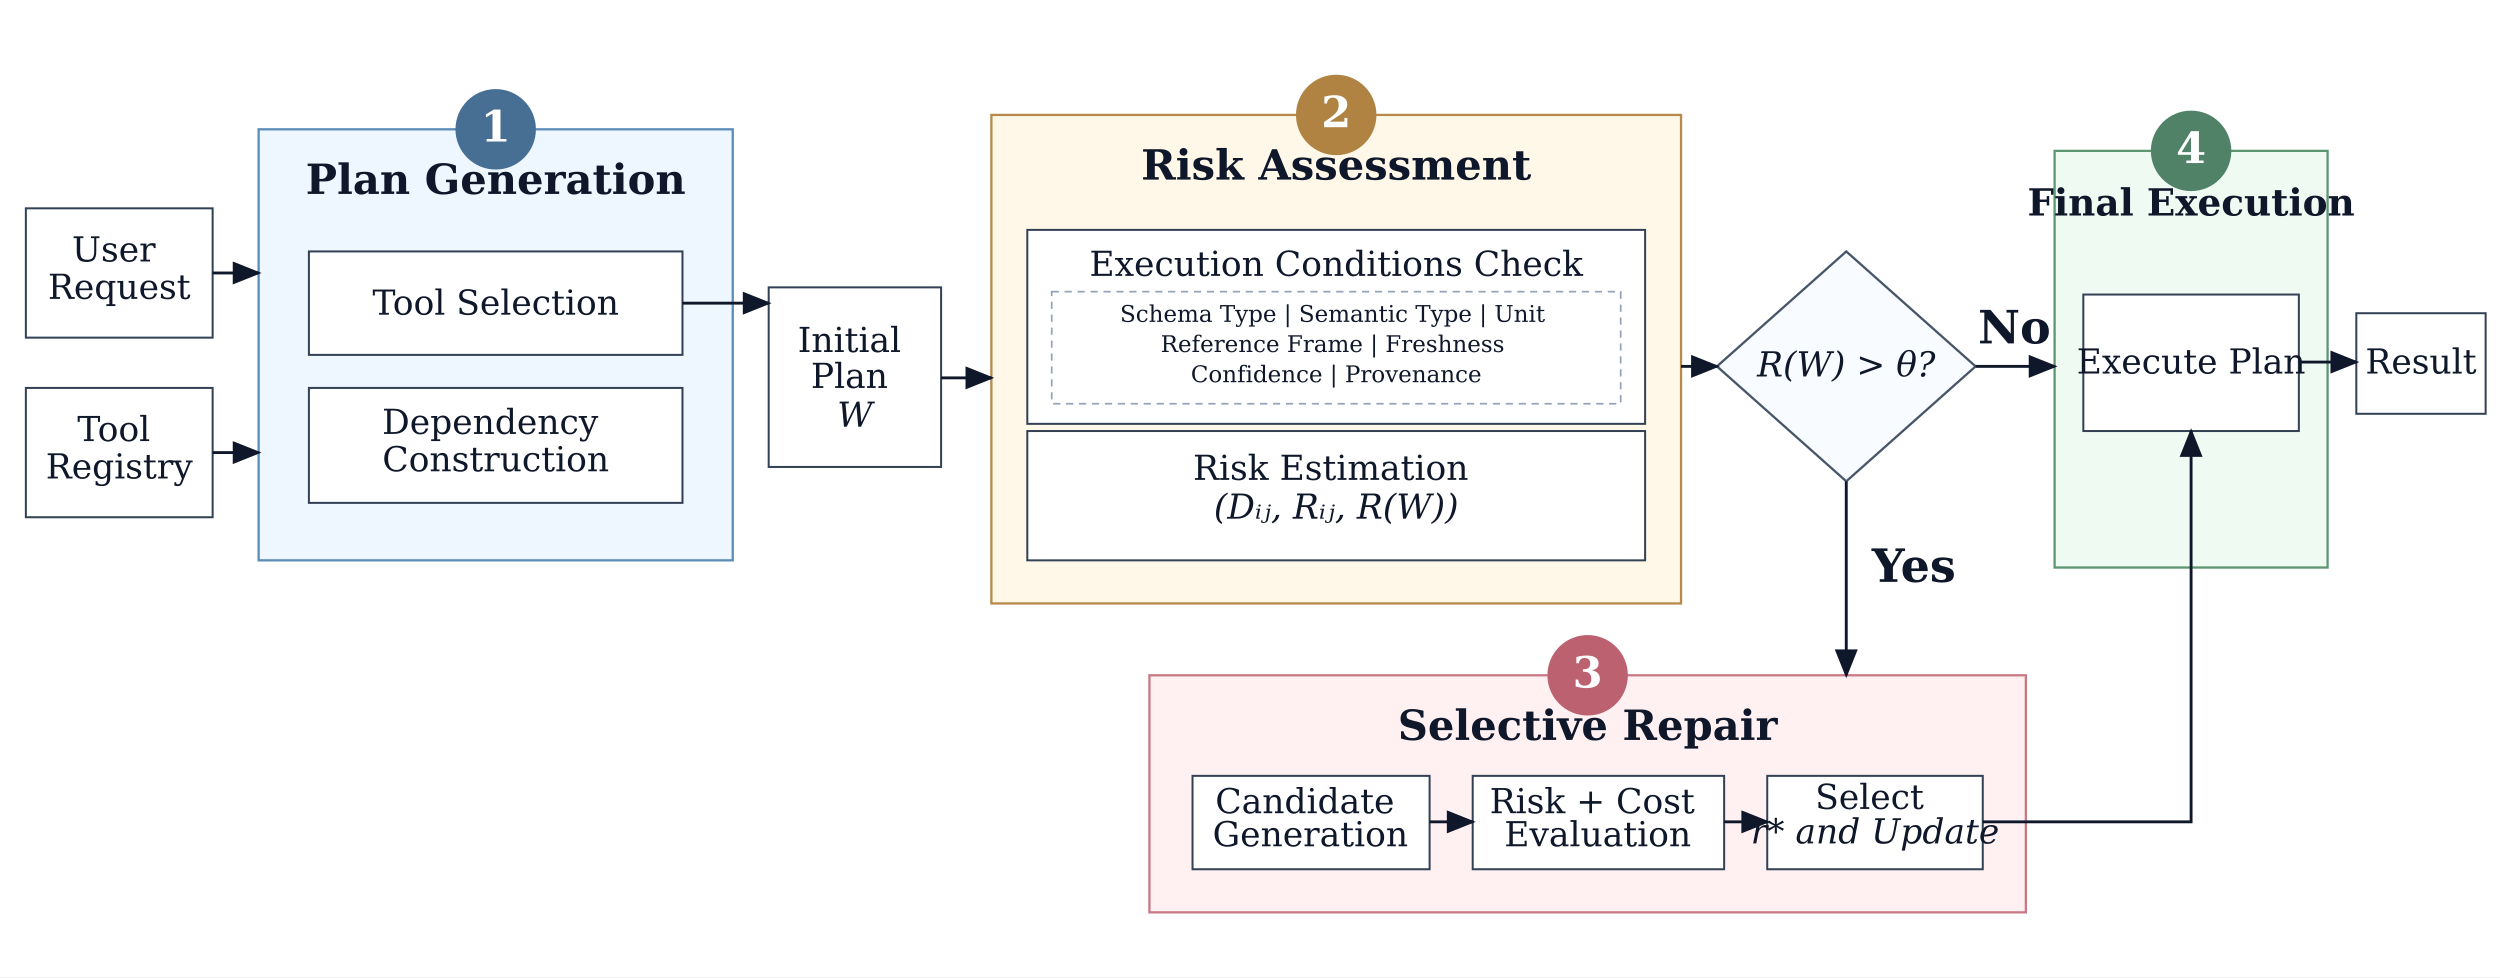
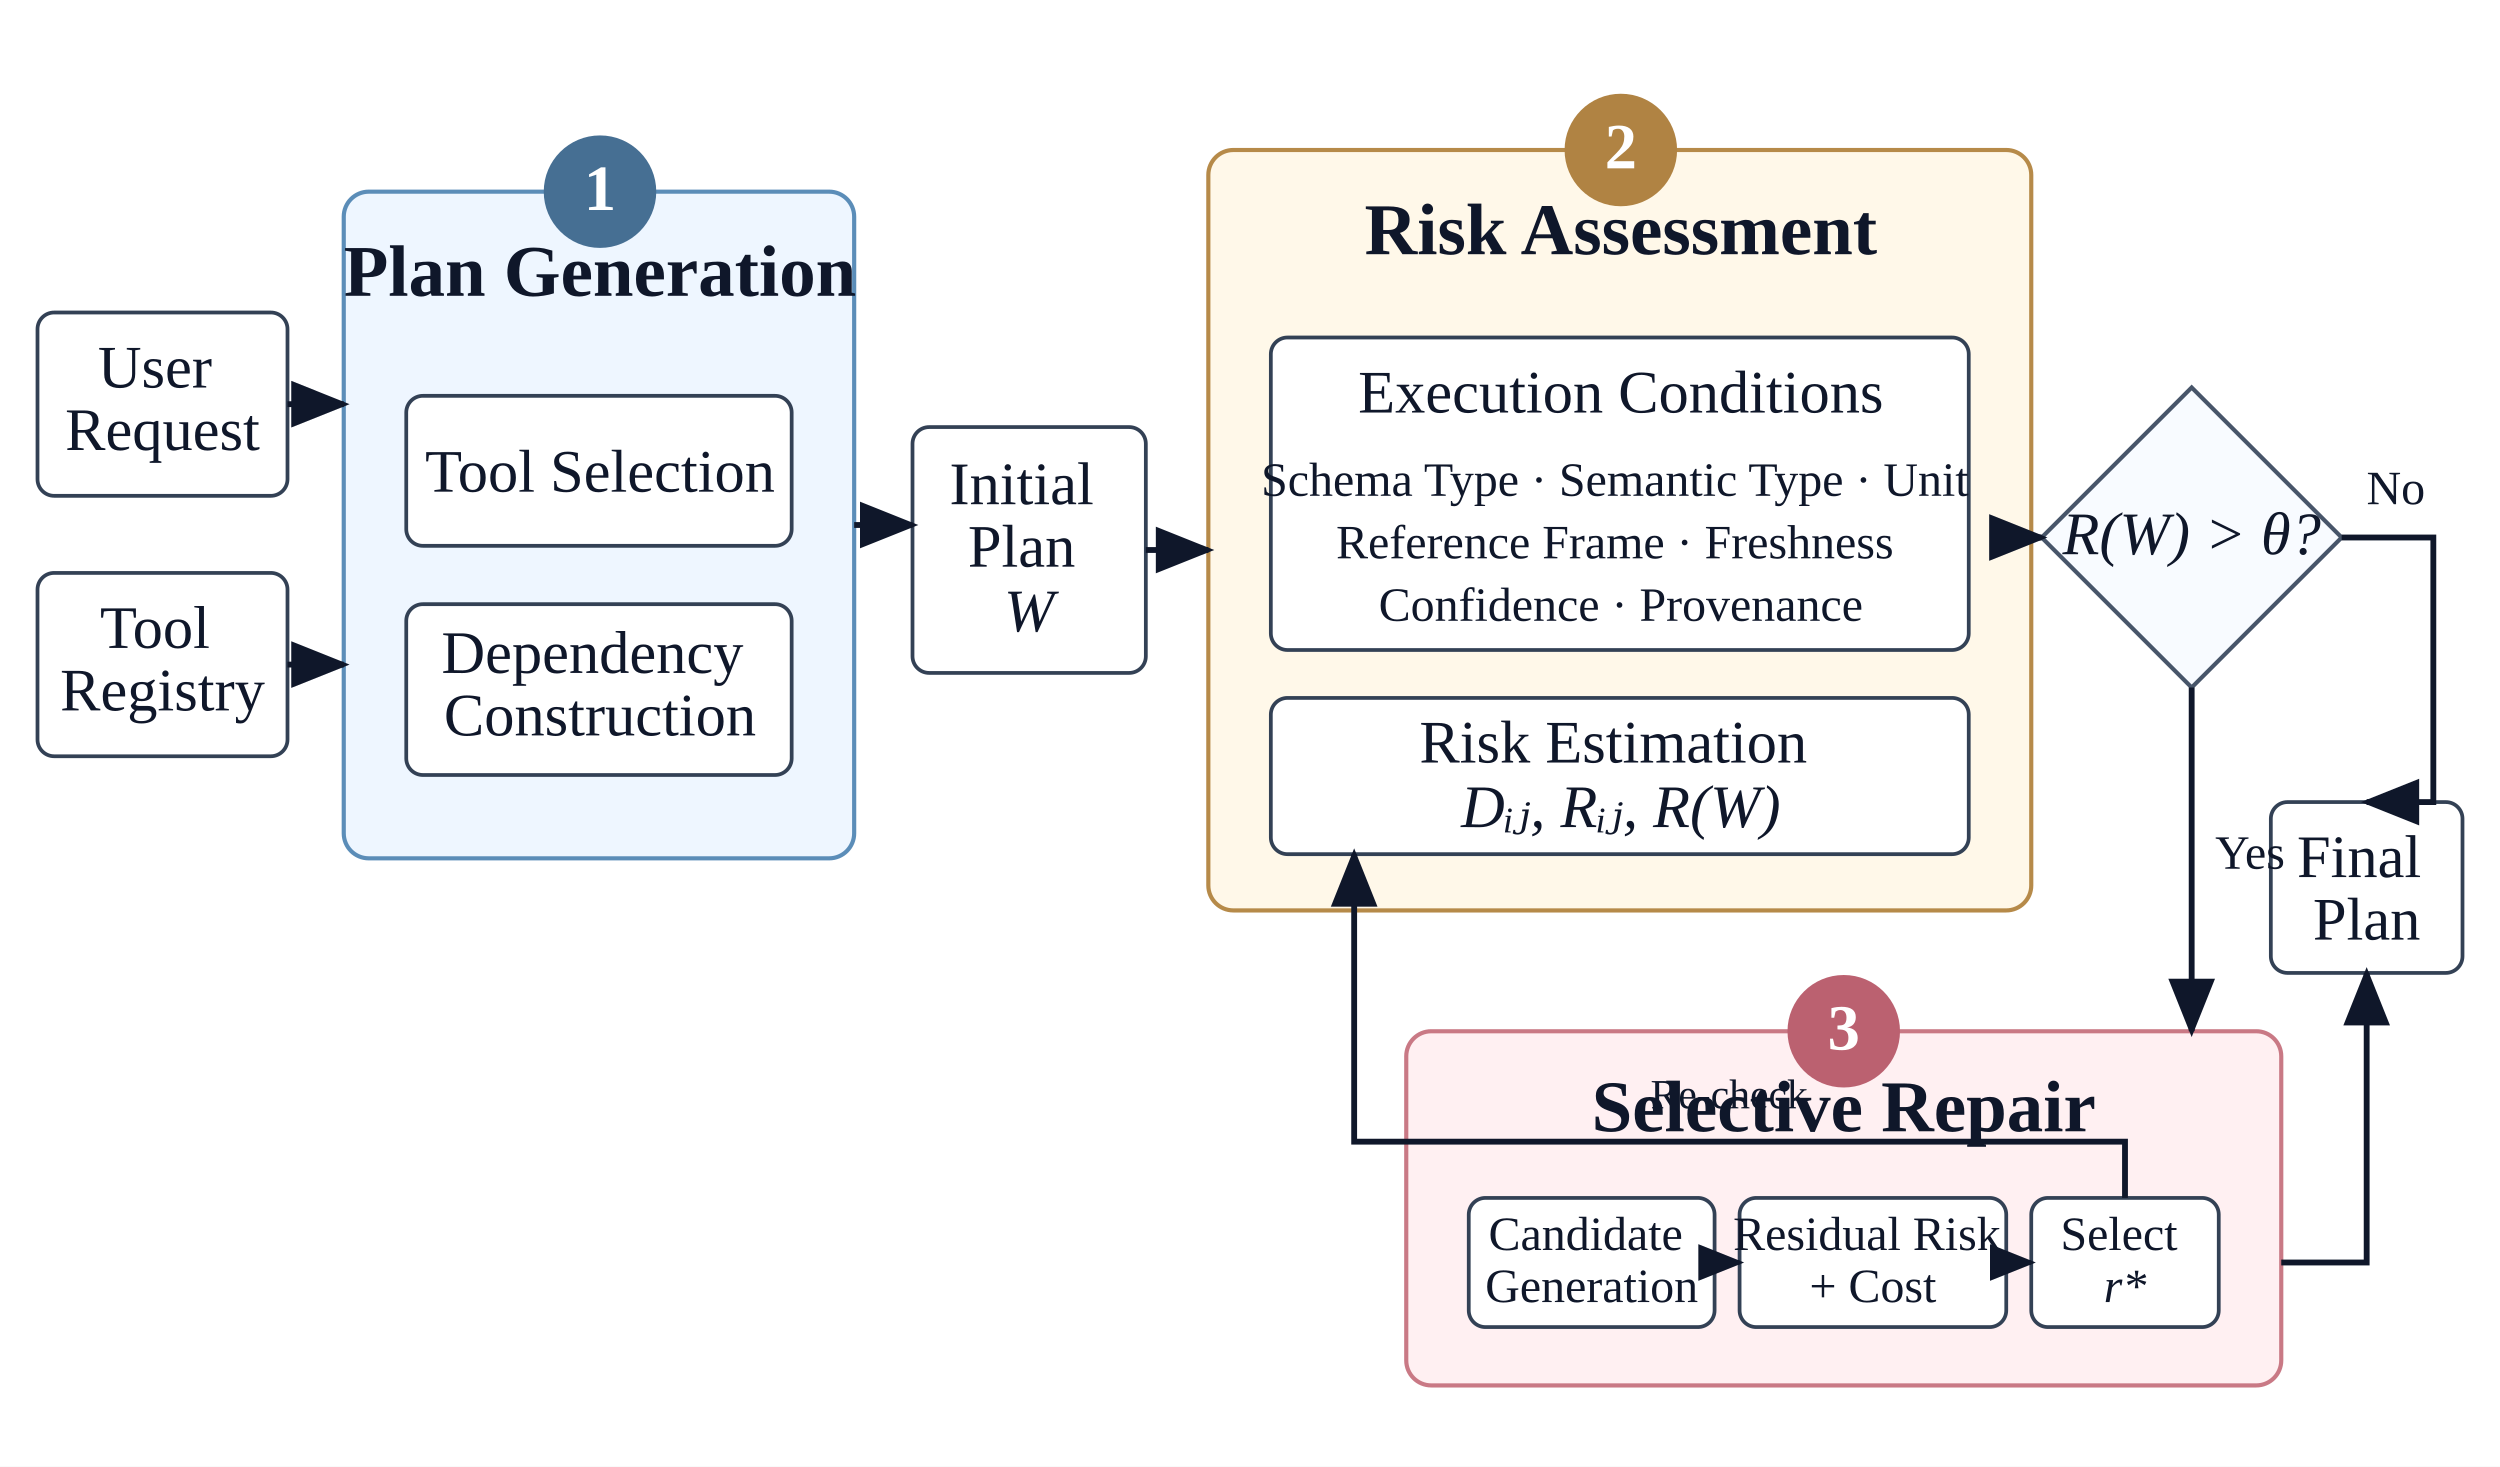
- <svg xmlns="http://www.w3.org/2000/svg" width="1740" height="680" viewBox="0 0 1740 680">
+ <svg xmlns="http://www.w3.org/2000/svg" width="75mm" height="44mm" viewBox="0 0 1200 704" preserveAspectRatio="xMidYMid meet">
  <defs>
    <style>
-       .box { fill:#fff; stroke:#334155; stroke-width:1.4; }
-       .panel { stroke-width:1.6; }
-       .t { font-family:'DejaVu Serif',serif; fill:#0f172a; text-anchor:middle; }
-       .h { font-size:29px; font-weight:700; }
-       .m { font-size:24px; }
-       .s { font-size:17px; }
-       .math { font-style:italic; }
-       .arrow { stroke:#0f172a; stroke-width:2; fill:none; marker-end:url(#arrow); }
-       .line { stroke:#0f172a; stroke-width:2; fill:none; }
-       .badgeText { font-family:'DejaVu Serif',serif; fill:white; font-size:30px; font-weight:700; text-anchor:middle; dominant-baseline:middle; }
+       .box{fill:#fff;stroke:#334155;stroke-width:1.8;rx:8;ry:8}
+       .panel{stroke-width:2;rx:12;ry:12}
+       .t{font-family:'Times New Roman','DejaVu Serif',serif;fill:#0f172a;text-anchor:middle}
+       .h{font-size:35px;font-weight:700}
+       .m{font-size:29px}
+       .s{font-size:23px}
+       .xs{font-size:20px}
+       .math{font-style:italic}
+       .badge{font-family:'Times New Roman','DejaVu Serif',serif;fill:#fff;font-size:31px;font-weight:700;text-anchor:middle;dominant-baseline:middle}
+       .arrow{stroke:#0f172a;stroke-width:2.8;fill:none;marker-end:url(#arrow)}
+       .thin{stroke:#0f172a;stroke-width:2.2;fill:none;marker-end:url(#arrow)}
    </style>
    <marker id="arrow" markerWidth="11" markerHeight="11" refX="9" refY="4" orient="auto" markerUnits="strokeWidth">
      <path d="M0,0 L0,8 L10,4 z" fill="#0f172a" />
    </marker>
  </defs>
-   <rect x="0" y="0" width="1740" height="680" fill="#ffffff" />
-   <rect class="box" x="18" y="145" width="130" height="90" />
-   <text class="t m" x="83" y="182">
-     <tspan x="83">User</tspan>
-     <tspan x="83" dy="26">Request</tspan>
+   <rect x="0" y="0" width="1200" height="704" fill="#fff" />
+   <rect class="box" x="18" y="150" width="120" height="88" />
+   <text class="t m" x="78" y="186">
+     <tspan x="78">User</tspan>
+     <tspan x="78" dy="30">Request</tspan>
  </text>
-   <rect class="box" x="18" y="270" width="130" height="90" />
-   <text class="t m" x="83" y="307">
-     <tspan x="83">Tool</tspan>
-     <tspan x="83" dy="26">Registry</tspan>
+   <rect class="box" x="18" y="275" width="120" height="88" />
+   <text class="t m" x="78" y="311">
+     <tspan x="78">Tool</tspan>
+     <tspan x="78" dy="30">Registry</tspan>
  </text>
-   <rect x="180" y="90" width="330" height="300" fill="#eef6ff" stroke="#5b8db8" class="panel" />
-   <circle cx="345" cy="90" r="28" fill="#466f93" />
-   <text class="badgeText" x="345" y="90">1</text>
-   <text class="t h" x="345" y="135">Plan Generation</text>
-   <rect class="box" x="215" y="175" width="260" height="72" />
-   <text class="t m" x="345" y="219">Tool Selection</text>
-   <rect class="box" x="215" y="270" width="260" height="80" />
-   <text class="t m" x="345" y="302">
-     <tspan x="345">Dependency</tspan>
-     <tspan x="345" dy="26">Construction</tspan>
+   <rect x="165" y="92" width="245" height="320" fill="#eef6ff" stroke="#5b8db8" class="panel" />
+   <circle cx="288" cy="92" r="27" fill="#466f93" />
+   <text class="badge" x="288" y="92">1</text>
+   <text class="t h" x="288" y="142">Plan Generation</text>
+   <rect class="box" x="195" y="190" width="185" height="72" />
+   <text class="t m" x="288" y="236">Tool Selection</text>
+   <rect class="box" x="195" y="290" width="185" height="82" />
+   <text class="t m" x="288" y="323">
+     <tspan x="288">Dependency</tspan>
+     <tspan x="288" dy="30">Construction</tspan>
  </text>
-   <rect class="box" x="535" y="200" width="120" height="125" />
-   <text class="t m" x="595" y="245">
-     <tspan x="595">Initial</tspan>
-     <tspan x="595" dy="25">Plan</tspan>
-     <tspan x="595" dy="27" class="math">W</tspan>
+   <rect class="box" x="438" y="205" width="112" height="118" />
+   <text class="t m" x="494" y="242">
+     <tspan x="494">Initial</tspan>
+     <tspan x="494" dy="30">Plan</tspan>
+     <tspan x="494" dy="31" class="math">W</tspan>
  </text>
-   <rect x="690" y="80" width="480" height="340" fill="#fff8e9" stroke="#b68a49" class="panel" />
-   <circle cx="930" cy="80" r="28" fill="#b08343" />
-   <text class="badgeText" x="930" y="80">2</text>
-   <text class="t h" x="930" y="125">Risk Assessment</text>
-   <rect class="box" x="715" y="160" width="430" height="135" />
-   <text class="t m" x="930" y="192">Execution Conditions Check</text>
-   <rect x="732" y="203" width="396" height="78" fill="#fff" stroke="#94a3b8" stroke-width="1.2" stroke-dasharray="5 4" />
-   <text class="t" style="font-size:16px" x="930" y="224">
-     <tspan x="930">Schema Type | Semantic Type | Unit</tspan>
-     <tspan x="930" dy="21">Reference Frame | Freshness</tspan>
-     <tspan x="930" dy="21">Confidence | Provenance</tspan>
+   <rect x="580" y="72" width="395" height="365" fill="#fff8e9" stroke="#b68a49" class="panel" />
+   <circle cx="778" cy="72" r="27" fill="#b08343" />
+   <text class="badge" x="778" y="72">2</text>
+   <text class="t h" x="778" y="122">Risk Assessment</text>
+   <rect class="box" x="610" y="162" width="335" height="150" />
+   <text class="t m" x="778" y="198">Execution Conditions</text>
+   <text class="t s" x="778" y="238">
+     <tspan x="778">Schema Type · Semantic Type · Unit</tspan>
+     <tspan x="778" dy="30">Reference Frame · Freshness</tspan>
+     <tspan x="778" dy="30">Confidence · Provenance</tspan>
  </text>
-   <rect class="box" x="715" y="300" width="430" height="90" />
-   <text class="t m" x="930" y="334">
-     <tspan x="930">Risk Estimation</tspan>
-     <tspan x="930" dy="27" class="math">(Dᵢⱼ, Rᵢⱼ, R(W))</tspan>
+   <rect class="box" x="610" y="335" width="335" height="75" />
+   <text class="t m" x="778" y="366">
+     <tspan x="778">Risk Estimation</tspan>
+     <tspan x="778" dy="31" class="math">Dᵢⱼ, Rᵢⱼ, R(W)</tspan>
  </text>
-   <polygon points="1285,175 1375,255 1285,335 1195,255" fill="#f8fbff" stroke="#475569" stroke-width="1.6" />
-   <text class="t m math" x="1285" y="262">R(W) &gt; θ?</text>
-   <rect x="1430" y="105" width="190" height="290" fill="#effaf3" stroke="#5d9673" class="panel" />
-   <circle cx="1525" cy="105" r="28" fill="#4f8267" />
-   <text class="badgeText" x="1525" y="105">4</text>
-   <text class="t" style="font-size:26px;font-weight:700" x="1525" y="150">Final Execution</text>
-   <rect class="box" x="1450" y="205" width="150" height="95" />
-   <text class="t m" x="1525" y="260">Execute Plan</text>
-   <rect class="box" x="1640" y="218" width="90" height="70" />
-   <text class="t m" x="1685" y="260">Result</text>
-   <rect x="800" y="470" width="610" height="165" fill="#fff0f2" stroke="#c97985" class="panel" />
-   <circle cx="1105" cy="470" r="28" fill="#bb6170" />
-   <text class="badgeText" x="1105" y="470">3</text>
-   <text class="t h" x="1105" y="515">Selective Repair</text>
-   <rect class="box" x="830" y="540" width="165" height="65" />
-   <text class="t m" x="912" y="566">
-     <tspan x="912">Candidate</tspan>
-     <tspan x="912" dy="23">Generation</tspan>
+   <polygon points="1052,186 1124,258 1052,330 980,258" fill="#f8fbff" stroke="#475569" stroke-width="2" />
+   <text class="t m math" x="1052" y="266">R(W) &gt; θ?</text>
+   <rect class="box" x="1090" y="385" width="92" height="82" />
+   <text class="t m" x="1136" y="421">
+     <tspan x="1136">Final</tspan>
+     <tspan x="1136" dy="30">Plan</tspan>
  </text>
-   <rect class="box" x="1025" y="540" width="175" height="65" />
-   <text class="t m" x="1112" y="566">
-     <tspan x="1112">Risk + Cost</tspan>
-     <tspan x="1112" dy="23">Evaluation</tspan>
+   <rect x="675" y="495" width="420" height="170" fill="#fff0f2" stroke="#c97985" class="panel" />
+   <circle cx="885" cy="495" r="27" fill="#bb6170" />
+   <text class="badge" x="885" y="495">3</text>
+   <text class="t h" x="885" y="543">Selective Repair</text>
+   <rect class="box" x="705" y="575" width="118" height="62" />
+   <text class="t s" x="764" y="600">
+     <tspan x="764">Candidate</tspan>
+     <tspan x="764" dy="25">Generation</tspan>
  </text>
-   <rect class="box" x="1230" y="540" width="150" height="65" />
-   <text class="t m" x="1305" y="563">
-     <tspan x="1305">Select</tspan>
-     <tspan x="1305" dy="24" class="math">r* and Update</tspan>
+   <rect class="box" x="835" y="575" width="128" height="62" />
+   <text class="t s" x="899" y="600">
+     <tspan x="899">Residual Risk</tspan>
+     <tspan x="899" dy="25">+ Cost</tspan>
  </text>
-   <path class="arrow" d="M148 190 H180" />
-   <path class="arrow" d="M148 315 H180" />
-   <path class="arrow" d="M475 211 H535" />
-   <path class="arrow" d="M655 263 H690" />
-   <path class="arrow" d="M1170 255 H1195" />
-   <path class="arrow" d="M1375 255 H1430" />
-   <text class="t" style="font-size:32px;font-weight:700" x="1402" y="239">No</text>
-   <path class="arrow" d="M1285 335 V470" />
-   <text class="t" style="font-size:32px;font-weight:700" x="1332" y="405">Yes</text>
-   <path class="arrow" d="M995 572 H1025" />
-   <path class="arrow" d="M1200 572 H1230" />
-   <path class="arrow" d="M1380 572 H1525 V300" />
-   <path class="arrow" d="M1600 252 H1640" />
+   <rect class="box" x="975" y="575" width="90" height="62" />
+   <text class="t s" x="1020" y="600">
+     <tspan x="1020">Select</tspan>
+     <tspan x="1020" dy="25" class="math">r*</tspan>
+   </text>
+   <path class="arrow" d="M138 194 H165" />
+   <path class="arrow" d="M138 319 H165" />
+   <path class="arrow" d="M410 252 H438" />
+   <path class="arrow" d="M550 264 H580" />
+   <path class="arrow" d="M975 258 H980" />
+   <path class="arrow" d="M1124 258 H1168 V385 H1136" />
+   <text class="t s" x="1150" y="242">No</text>
+   <path class="arrow" d="M1052 330 V495" />
+   <text class="t s" x="1080" y="417">Yes</text>
+   <path class="thin" d="M823 606 H835" />
+   <path class="thin" d="M963 606 H975" />
+   <path class="arrow" d="M1020 575 V548 H650 V410" />
+   <text class="t xs" x="830" y="532">Re-check</text>
+   <path class="arrow" d="M1095 606 H1136 V467" />
</svg>
